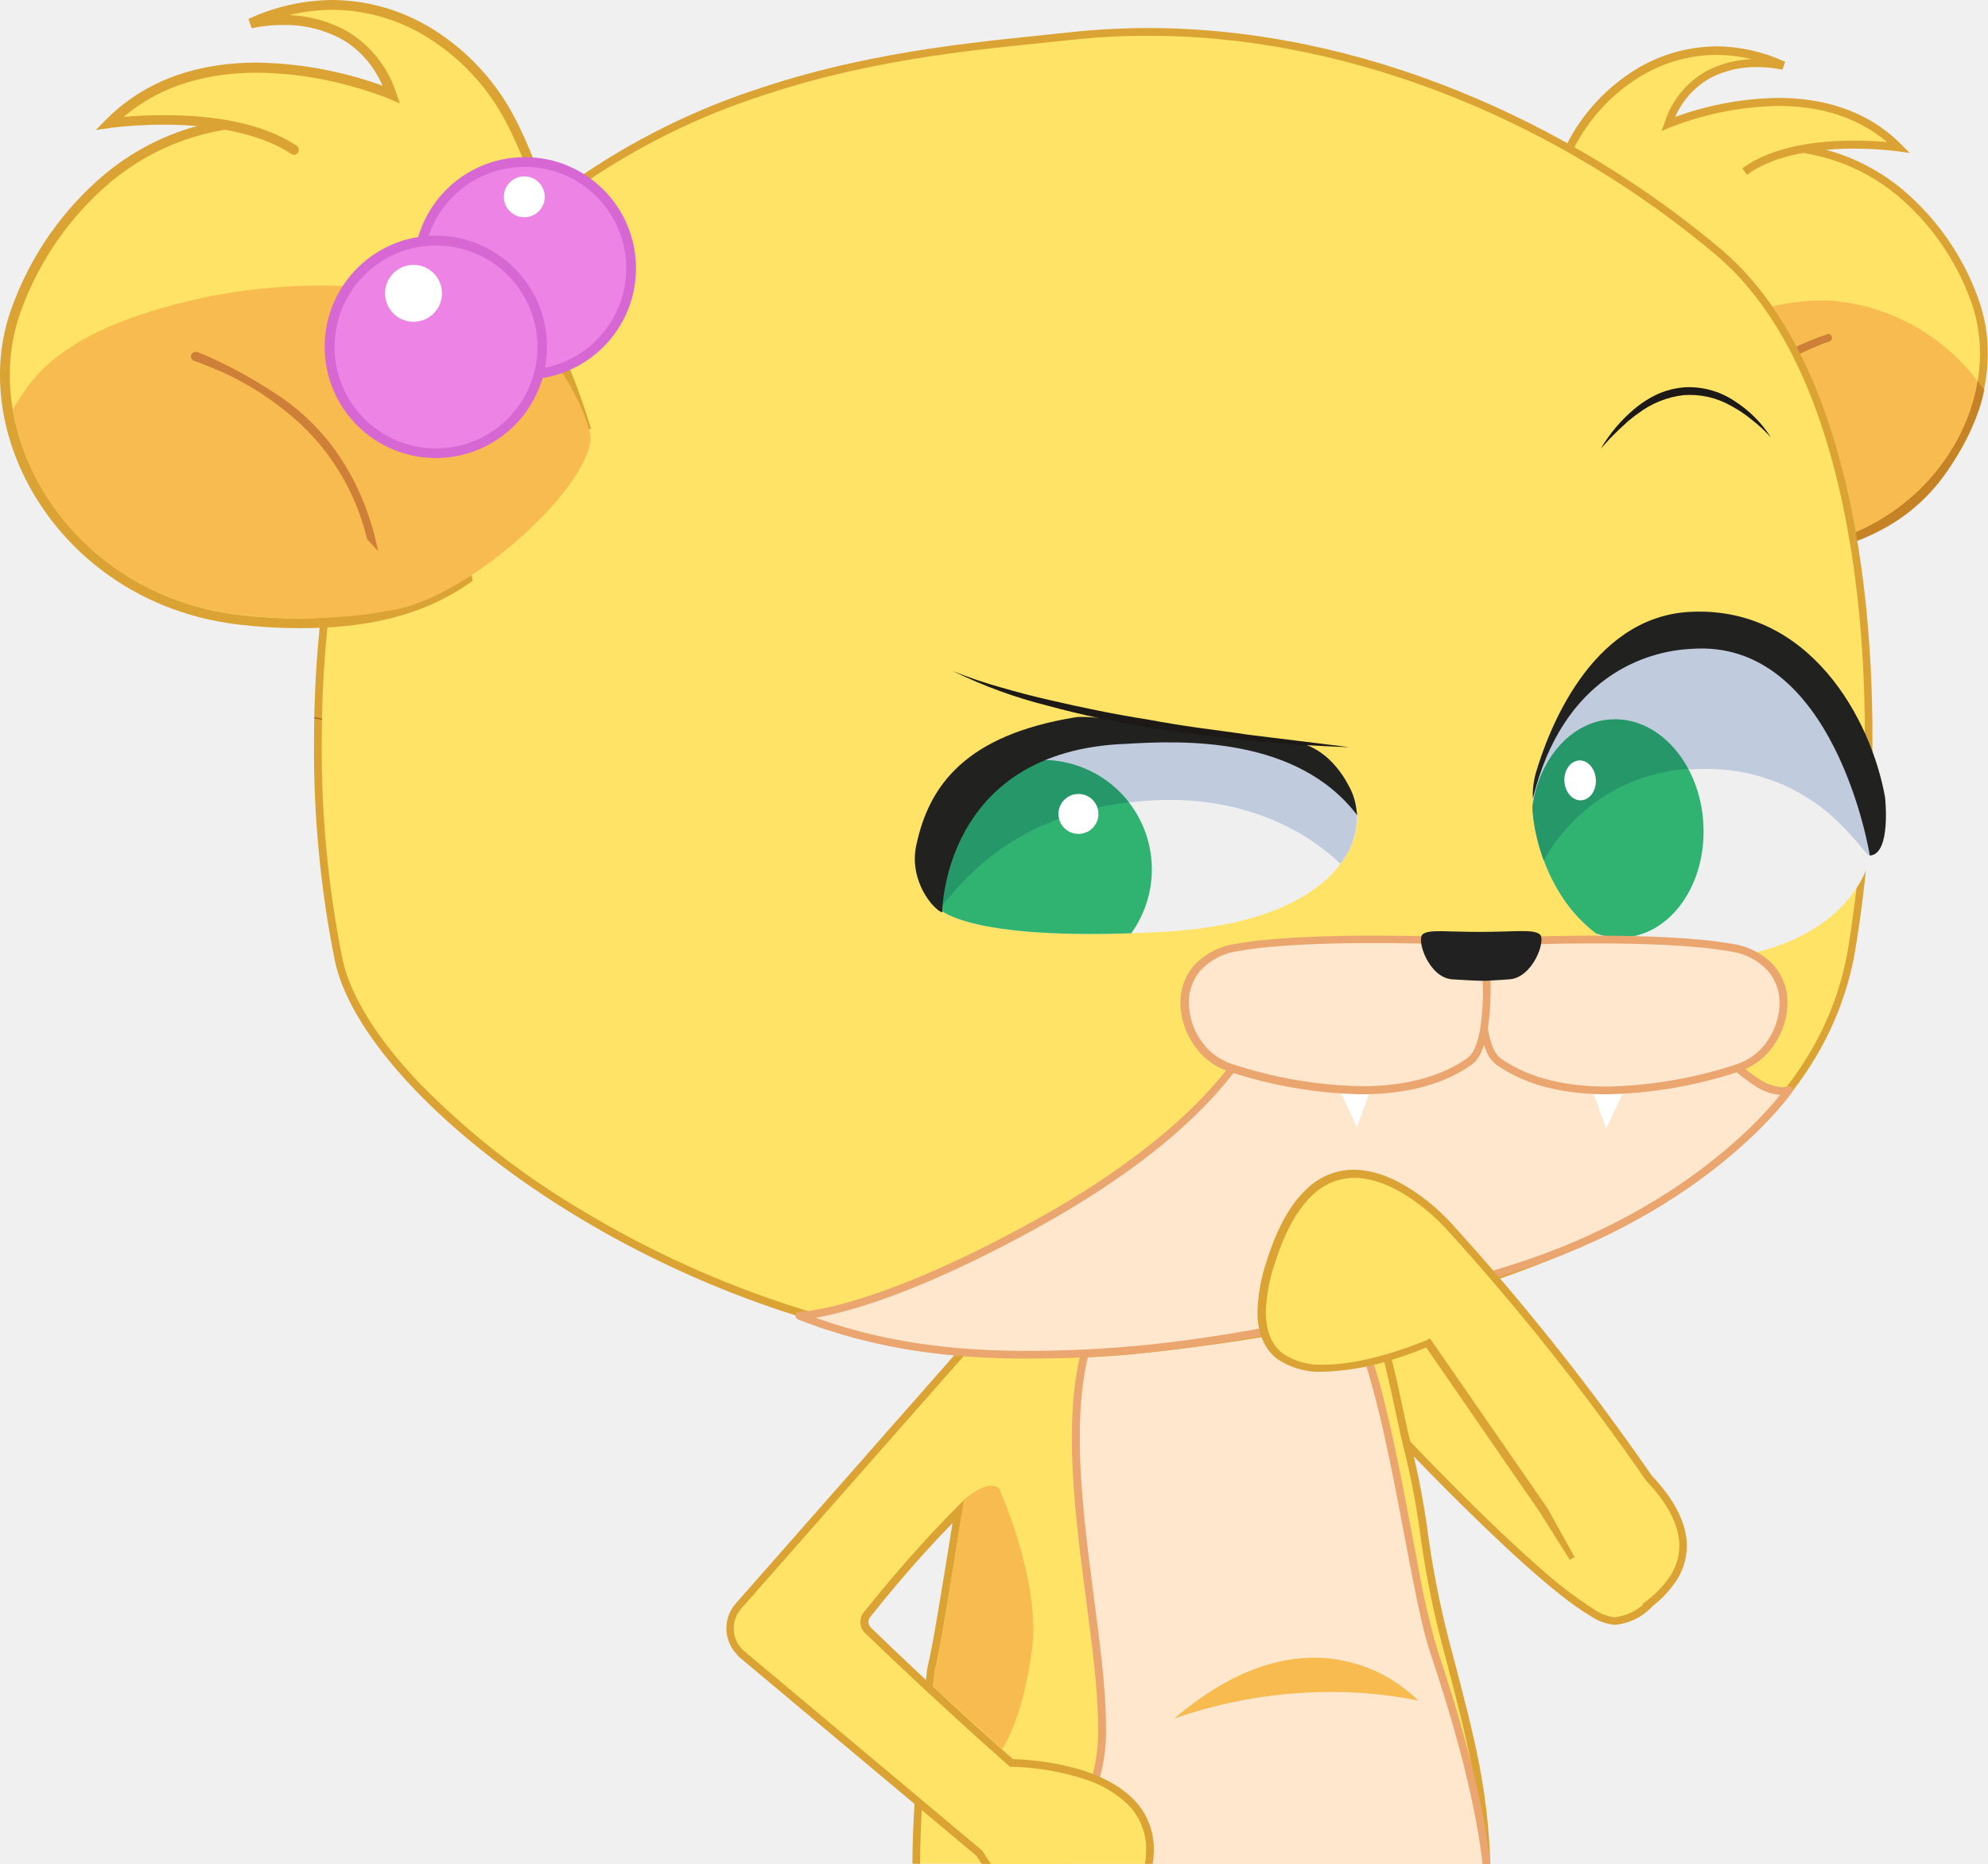
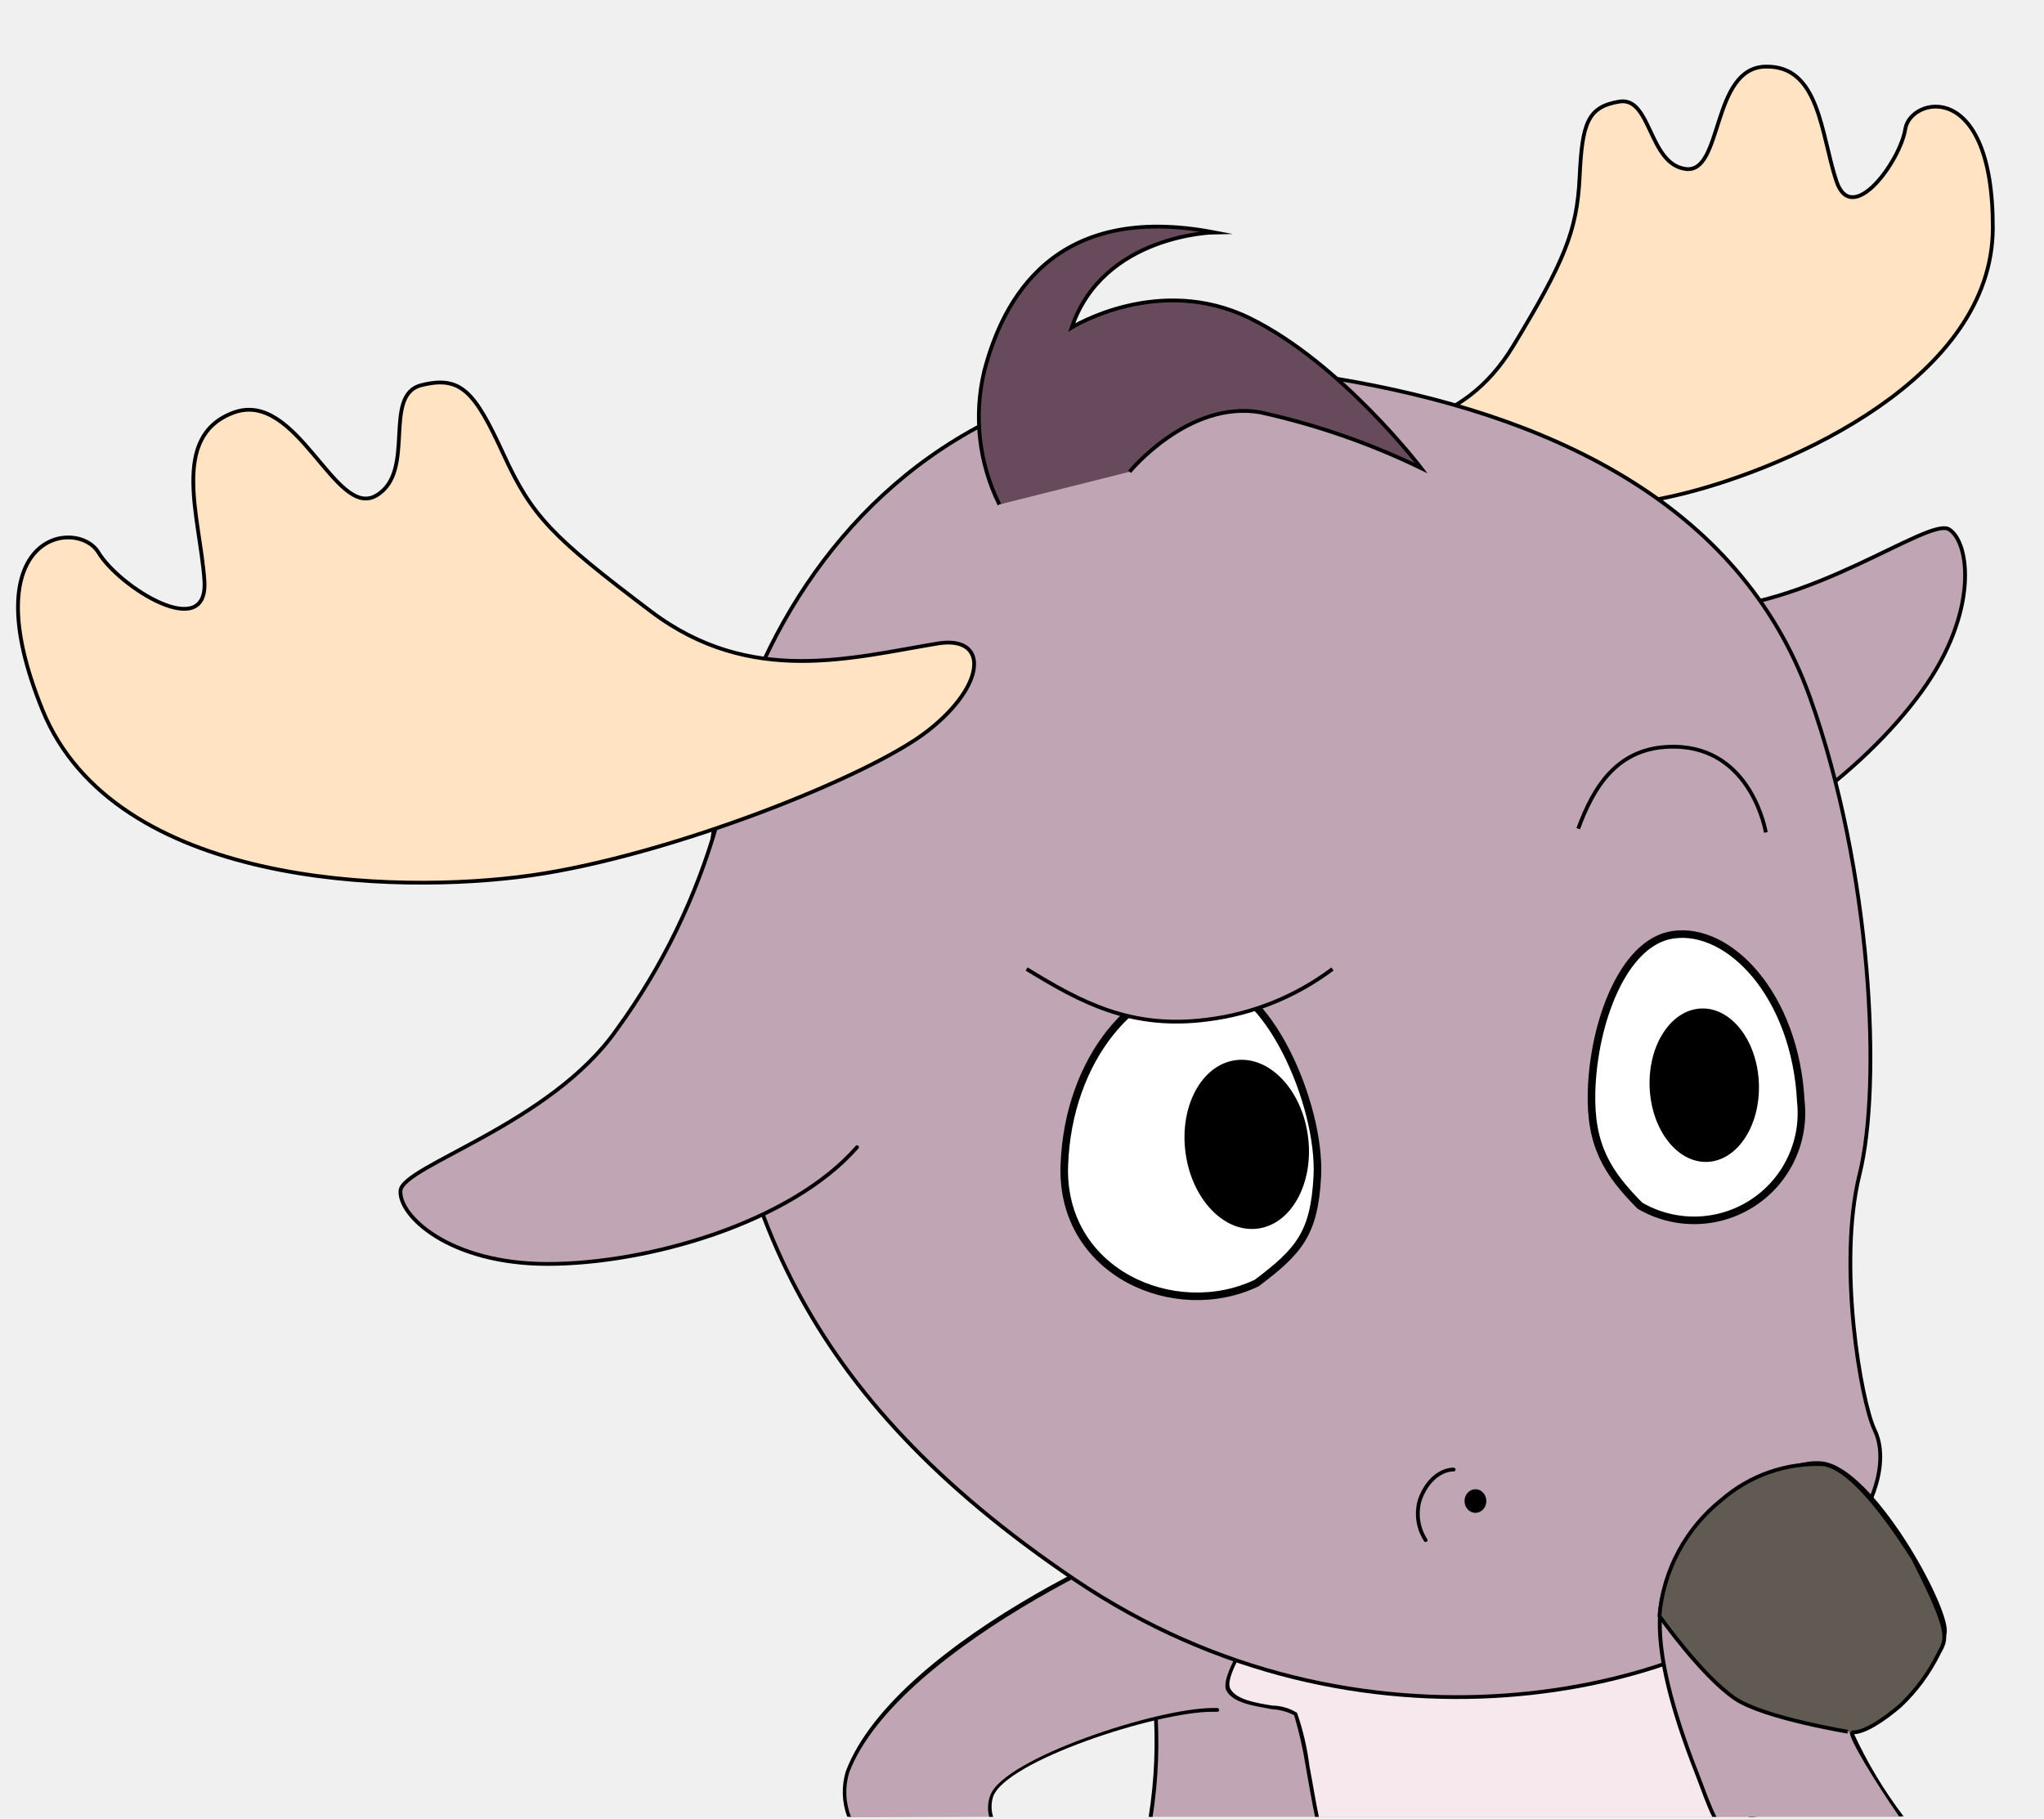
- <svg xmlns="http://www.w3.org/2000/svg" viewBox="0 0 345.24 323.68">
+ <svg xmlns="http://www.w3.org/2000/svg" viewBox="0 0 134.99 120.13">
  <defs>
-     <style>.cls-1{fill:none;}.cls-2{fill:#fee367;}.cls-3{fill:#dba333;}.cls-4{fill:#f7bb4f;}.cls-5{fill:#c68325;}.cls-6{fill:#ce7f38;}.cls-7{fill:#e7cdba;}.cls-8{fill:#ed84e5;}.cls-9{fill:#d667d3;}.cls-10{fill:#fff;}.cls-11{fill:#e89f51;}.cls-12{fill:#ffe7ce;}.cls-13{fill:#eaa66e;}.cls-14{clip-path:url(#clip-path);}.cls-15{fill:#f0efef;}.cls-16{fill:#30b271;}.cls-17{fill:#c0cbdd;}.cls-18{fill:#269769;}.cls-19{fill:#212120;}.cls-20{clip-path:url(#clip-path-2);}.cls-21{fill:#1c1916;}.cls-22{fill:#b55f24;}.cls-23{fill:#212121;}</style>
-     <clipPath id="clip-path">
-       <path class="cls-1" d="M162.45,157.25s3.66,6.56,39.54,4.57c32.25-1.78,35.41-18.1,33.16-22.45C228.48,126.44,216.39,127,197.69,128s-23.83.95-28.82,6.89c-5.87,7-6.42,22.33-6.42,22.33" />
-     </clipPath>
-     <clipPath id="clip-path-2">
-       <path class="cls-1" d="M325,148s-2.15,17.3-30.43,18.86c-25.42,1.41-29.57-24.91-28.24-29.46,3.95-13.52,12-26.29,26.78-27.11s20.18,10.73,24.67,16.15C323,132.78,325,148,325,148" />
-     </clipPath>
+     <style>.cls-1,.cls-9{fill:none;}.cls-2,.cls-5,.cls-6{fill:#c0a5b4;}.cls-3{fill:#f7e8ed;}.cls-4{fill:#ffe3c3;}.cls-10,.cls-4,.cls-5,.cls-6,.cls-7,.cls-8,.cls-9{stroke:#000;stroke-miterlimit:10;}.cls-10,.cls-4,.cls-5,.cls-6,.cls-7,.cls-9{stroke-width:0.25px;}.cls-5,.cls-9{stroke-linecap:round;}.cls-7{fill:#674a5c;}.cls-8{fill:#fff;stroke-width:0.5px;}.cls-10{fill:#615a52;}</style>
  </defs>
  <g id="Layer_2" data-name="Layer 2">
-     <g id="Layer_4" data-name="Layer 4">
-       <path class="cls-2" d="M261.6,70.86s8.84-35.55,33.13-43.28,41.51,6.62,48.14,24.29S336,93.16,311.29,96s-46.37-6.62-49.69-25.17" />
-       <path class="cls-3" d="M261.6,70.86l.68.17s0-.13.1-.39a92.41,92.41,0,0,1,8.3-20c5.23-9.25,13.13-18.83,24.26-22.36a42.42,42.42,0,0,1,12.87-2.11,33.64,33.64,0,0,1,21.6,7.7,43.11,43.11,0,0,1,12.81,18.28,26.32,26.32,0,0,1,1.63,9.23c0,15.31-12.49,31.67-32.64,34a73,73,0,0,1-8.52.51c-10.39,0-19.81-2.32-27-6.61s-12-10.54-13.44-18.5l-.69.12.68.17-.68-.17-.68.12c1.49,8.4,6.68,15,14.1,19.45s17.08,6.8,27.67,6.8a75.57,75.57,0,0,0,8.68-.5c20.85-2.43,33.87-19.34,33.87-35.39a27.77,27.77,0,0,0-1.72-9.72,44.43,44.43,0,0,0-13.23-18.87,35.06,35.06,0,0,0-22.48-8,43.49,43.49,0,0,0-13.29,2.18c-12.43,4-20.79,14.94-26.08,24.87a92.84,92.84,0,0,0-7.51,18.9l0,.15,0,.14.68-.12" />
-       <path class="cls-4" d="M316.24,52.18c-9.95,0-20.63,4.92-27,8.41A102.92,102.92,0,0,1,296.09,74a37,37,0,0,1,9.74-10.16,41,41,0,0,1,11.45-5.83l.19,0a.69.69,0,0,1,.19,1.36l-.22.07-.67.22a36.54,36.54,0,0,0-4.24,1.8L298.24,79.58a123.33,123.33,0,0,1,4.58,16.26,70.8,70.8,0,0,0,8.39-.5c18-2.08,29.93-15.39,32.23-29.14A35.4,35.4,0,0,0,321,52.59a26.27,26.27,0,0,0-4.71-.41" />
-       <path class="cls-5" d="M343.44,66.2c-2.3,13.75-14.21,27.06-32.23,29.14a70.8,70.8,0,0,1-8.39.5l.27,1.35h2.33q2.94-.11,5.95-.45a44.64,44.64,0,0,0,6.51-1.29c10.66-2.91,17-8.18,21.39-15.32,4.8-7.79,5.31-12.49,5.31-12.49s-.67-.78-1.14-1.43" />
-       <path class="cls-6" d="M317.28,58.05a41,41,0,0,0-11.45,5.83,34.44,34.44,0,0,0-14.38,22.21.68.68,0,0,0,.56.8.69.69,0,0,0,.81-.56A33,33,0,0,1,306.64,65a42.89,42.89,0,0,1,7.69-4.37c1-.44,1.86-.76,2.44-1l.67-.22.22-.07a.69.69,0,1,0-.38-1.33" />
-       <path class="cls-7" d="M317.88,95.44a41.91,41.91,0,0,1-6.51,1.29q-3,.34-5.95.45c1.78,0,3.67-.08,5.59-.21a25.62,25.62,0,0,0,6.87-1.53" />
-       <path class="cls-2" d="M262.79,55.84s4.64-21.09,10.6-31.69,20-20.09,36.33-12.69c0,0-15-3.87-20,10,0,0,25.18-10.82,40,4.09,0,0-17.56-2.54-26.72,4.2" />
-       <path class="cls-3" d="M263.47,56s.07-.32.21-.92c.48-2.08,1.77-7.44,3.59-13.42S271.43,29,274,24.49a31,31,0,0,1,9.62-10.41,25.83,25.83,0,0,1,14.47-4.56,27.4,27.4,0,0,1,11.34,2.57l.29-.63.17-.68a21.08,21.08,0,0,0-4.78-.51,18.37,18.37,0,0,0-8.63,2,15.65,15.65,0,0,0-7.4,9l-.54,1.5,1.46-.63.39-.15a53.71,53.71,0,0,1,18.44-3.59c7,0,14.51,1.77,20.38,7.68l.49-.49.1-.69a60,60,0,0,0-7.77-.48c-5.94,0-14,.81-19.46,4.81l.82,1.12c5-3.69,12.83-4.55,18.64-4.54,2.19,0,4.09.12,5.44.24.67.05,1.21.11,1.57.16l.56.07,2.06.29-1.47-1.47C324,18.85,316,17,308.83,17a54.64,54.64,0,0,0-19.37,3.86l.27.63.65.24a14.32,14.32,0,0,1,6.75-8.25,17.07,17.07,0,0,1,8-1.83,21.64,21.64,0,0,1,3.21.24l.91.16.24,0,.07,0,.46-1.31a28.71,28.71,0,0,0-11.91-2.69,27.21,27.21,0,0,0-15.24,4.79,32.61,32.61,0,0,0-10.07,10.89c-3,5.4-5.68,13.35-7.59,20s-3.08,11.9-3.08,11.91l1.36.3Z" />
-       <path class="cls-8" d="M255.72,46.18A15.08,15.08,0,1,0,270.8,31.11,15.07,15.07,0,0,0,255.72,46.18Z" />
-       <path class="cls-9" d="M255.72,46.18H255A15.77,15.77,0,1,0,270.8,30.42,15.77,15.77,0,0,0,255,46.18h1.39a14.37,14.37,0,1,1,4.21,10.17,14.32,14.32,0,0,1-4.21-10.17Z" />
-       <path class="cls-8" d="M268.31,57.33a15.07,15.07,0,1,0,15.07-15.07A15.08,15.08,0,0,0,268.31,57.33Z" />
-       <path class="cls-9" d="M268.31,57.33h-.7a15.77,15.77,0,1,0,15.77-15.76,15.78,15.78,0,0,0-15.77,15.76H269a14.39,14.39,0,1,1,4.22,10.17A14.33,14.33,0,0,1,269,57.33Z" />
-       <path class="cls-10" d="M282.55,49.71a4,4,0,1,0,4-4A4,4,0,0,0,282.55,49.71Z" />
-       <path class="cls-10" d="M268,36.05a2.9,2.9,0,1,0,2.9-2.9A2.9,2.9,0,0,0,268,36.05Z" />
-       <path class="cls-11" d="M306.73,61s-24.26,6.9-28.56,31l28.56-31" />
-       <path class="cls-6" d="M306.55,60.37a46.42,46.42,0,0,0-12.88,6.57,38.73,38.73,0,0,0-16.16,25,.67.67,0,0,0,.54.77.66.66,0,0,0,.78-.54c2.11-11.82,9.11-19.42,15.62-24.1a47.89,47.89,0,0,1,8.69-4.93c1.16-.51,2.11-.87,2.76-1.1l.76-.25.26-.08a.67.67,0,1,0-.37-1.29" />
-       <path class="cls-2" d="M233.06,228c3.13-5.93,12.12-7.73,23,2.28s34.76,31.25,34.24,37.57-3.16,13-9.84,13.7S243.42,250,238,244,229.73,234.33,233.06,228Z" />
-       <path class="cls-3" d="M233.06,228l.59.31a8.47,8.47,0,0,1,7.82-4.48c3.8,0,8.69,1.94,14.14,6.94s13.94,12.65,21.13,19.91a122,122,0,0,1,9.2,10.15,31.34,31.34,0,0,1,2.75,4,6.5,6.5,0,0,1,.94,2.77v.16a20.24,20.24,0,0,1-2.52,8.66,8.7,8.7,0,0,1-6.72,4.42h-.15a7.81,7.81,0,0,1-3.3-1.29,71,71,0,0,1-9.71-7.44c-11.2-9.8-25.24-24.78-28.76-28.64a43.63,43.63,0,0,1-4.54-5.57,9.07,9.07,0,0,1-1.64-4.9,10.18,10.18,0,0,1,1.36-4.74l-.59-.31-.59-.32a11.46,11.46,0,0,0-1.52,5.37,10.37,10.37,0,0,0,1.85,5.62,44.79,44.79,0,0,0,4.68,5.76c2.7,3,11.5,12.36,20.52,21,4.51,4.34,9.08,8.49,13,11.58a48.19,48.19,0,0,0,5.29,3.72,8.79,8.79,0,0,0,4,1.47l.29,0a10.06,10.06,0,0,0,7.73-5.05,21.48,21.48,0,0,0,2.7-9.25v-.27a7.49,7.49,0,0,0-1.11-3.41c-2.41-4.41-8.37-10.8-14.93-17.24s-13.71-12.88-18.42-17.2c-5.6-5.16-10.78-7.29-15-7.3a9.81,9.81,0,0,0-9,5.19Z" />
-       <path class="cls-2" d="M258.14,323.68c-.49-13-2.46-20.75-6.53-36.29-5.18-19.74-3.52-21.45-7.15-36-3.52-14-5.15-35-23.47-45.59s-31.21-1-39.45,7.75c-4.29,4.56-9.31,17-13.59,39.81-1.9,10.14-4.41,28.92-6.28,36.63-1.32,11.63-2.51,23.09-2.56,33.66Z" />
-       <path class="cls-3" d="M159.78,323.68c.05-10.51,1.23-21.93,2.55-33.55.94-3.9,2-10.5,3.13-17.41s2.2-14.15,3.15-19.2a179.62,179.62,0,0,1,6.76-26.65c2.31-6.49,4.63-10.68,6.66-12.83a46.86,46.86,0,0,1,10-8.35,25.62,25.62,0,0,1,13.28-3.86c4.58,0,9.67,1.3,15.34,4.58,9,5.22,13.88,12.94,17,21.17s4.39,16.93,6.15,24a135.64,135.64,0,0,1,3,16,161.92,161.92,0,0,0,4.17,20h0c4.07,15.54,6,23.22,6.51,36.12h1.34c-.49-13.05-2.48-20.92-6.56-36.46a165,165,0,0,1-4.14-19.87,136.26,136.26,0,0,0-3-16.1c-1.75-7-3-15.75-6.21-24.15s-8.25-16.44-17.57-21.85c-5.83-3.38-11.17-4.76-16-4.76a27.06,27.06,0,0,0-14,4,48.53,48.53,0,0,0-10.3,8.58c-2.25,2.41-4.59,6.72-6.94,13.3a182.6,182.6,0,0,0-6.82,26.85c-.95,5.09-2,12.32-3.15,19.24s-2.2,13.54-3.12,17.35v.08c-1.32,11.64-2.51,23.12-2.56,33.74Z" />
-       <path class="cls-12" d="M190.3,308.69c-1.22,3.73-3.44,9.1-5.11,15h73c-1.41-12.63-5.88-27.21-9.19-37.15-4.36-13.06-8.55-56.08-18.16-63.14-10.31-7.59-33.16-3.59-35.87-.87C176.58,241,196,291.19,190.3,308.69Z" />
-       <path class="cls-13" d="M189.67,308.48c-1.22,3.74-3.48,9.19-5.18,15.2h1.39c1.66-5.77,3.83-11.06,5.06-14.78a30,30,0,0,0,1.13-9.11c0-13.38-4.55-33.17-4.55-50.15,0-10.94,1.9-20.63,7.92-26.65a6.09,6.09,0,0,1,2-1,51,51,0,0,1,15.68-2.27c6.4,0,13.05,1.13,17.28,4.25a12.44,12.44,0,0,1,3.17,4c3.56,6.41,6.33,18.27,8.63,29.91s4.18,23.09,6.11,28.91c3.31,9.9,7.75,24.42,9.16,36.94h1.35c-1.41-12.75-5.91-27.38-9.24-37.36a134.1,134.1,0,0,1-3.3-14.3c-1.73-9-3.64-19.84-6-29.16a87.74,87.74,0,0,0-4-12.4c-1.49-3.47-3.11-6.15-5.09-7.61-4.65-3.4-11.52-4.51-18.07-4.51a59.45,59.45,0,0,0-11.87,1.19,32,32,0,0,0-4.27,1.15,7.42,7.42,0,0,0-2.53,1.36c-6.43,6.47-8.3,16.53-8.31,27.6,0,17.19,4.56,37,4.55,50.15A28.93,28.93,0,0,1,189.67,308.48Z" />
-       <path class="cls-2" d="M170.05,321.8s.44.73,1.24,1.88h28.18c2.72-17.52-23.84-17.52-23.84-17.52s-10.58-9.24-24.93-23a2,2,0,0,1-.17-2.71C166.37,260.55,178,251.89,178,251.89L172.13,229l-43.92,49.88a5.88,5.88,0,0,0,.32,8.11Z" />
-       <path class="cls-3" d="M128.09,287.52l41.45,34.73c.12.19.44.7.93,1.43h1.63l-.55-.79c-.3-.45-.53-.81-.69-1.06l-.24-.38-.06-.09L129,286.53a5.21,5.21,0,0,1-.28-7.18l43.09-48.92,5.45,21.2C175.18,253.24,164.3,262.07,150,280a2.71,2.71,0,0,0-.59,1.68,2.67,2.67,0,0,0,.82,1.92c14.37,13.81,25,23.05,25,23.06l.19.16h.51a44.33,44.33,0,0,1,12.66,2.22,19.11,19.11,0,0,1,7.3,4.35,10.83,10.83,0,0,1,3.15,7.84,15.18,15.18,0,0,1-.21,2.44h1.35a16.15,16.15,0,0,0,.2-2.44,12.23,12.23,0,0,0-4-9.21c-3.55-3.32-8.72-4.92-13-5.73a48.41,48.41,0,0,0-7.47-.81c-.27-.23-.84-.73-1.69-1.49-3.64-3.24-12.28-11-23-21.36a1.29,1.29,0,0,1-.4-.95,1.35,1.35,0,0,1,.29-.85,214,214,0,0,1,19.62-21.65c2.44-2.31,4.37-4,5.7-5.12.67-.56,1.18-1,1.52-1.24l.39-.3.13-.1.36-.27-6.31-24.52-44.75,50.83a6.53,6.53,0,0,0,.36,9Z" />
-       <path class="cls-4" d="M228.18,287.87c-6.64,0-14.86,2.53-24.27,10.57a82.13,82.13,0,0,1,27.39-4.61,74.07,74.07,0,0,1,15,1.49,25.85,25.85,0,0,0-18.12-7.45" />
-       <path class="cls-2" d="M174.66,223.32c-4.4.1-5.86,10.43-5.86,10.43s-1.12,26.13-1.43,34.05c-.14,3.54,6.08-12.17,11.72-15.63,4.52-2.77-.61-28.94-4.43-28.85" />
-       <path class="cls-2" d="M197.46,234.42c71.59-7.47,117.31-31.58,124-69.08,5.7-32.1,6.1-97-23.12-121.64s-70.69-42-112.39-37.43c-27.64,3-76.7,5.3-112.4,51C52,84.82,53,139.78,58.82,166.76c5.94,27.32,71.85,74.64,138.64,67.66" />
-       <path class="cls-3" d="M197.46,234.42l.07.67c35.85-3.75,65.26-11.65,86.58-23.36s34.61-27.27,38-46.28a223.07,223.07,0,0,0,3.06-37.66c0-15.67-1.53-32.52-5.58-47.6s-10.63-28.42-20.82-37c-26.18-22-62.14-38.32-99.38-38.32a125.4,125.4,0,0,0-13.52.73c-13.8,1.51-33,2.84-53.32,9.53A122.19,122.19,0,0,0,73,56.83C59.1,74.63,54.54,103.41,54.53,129a186.11,186.11,0,0,0,3.64,37.95c1.43,6.56,6.14,14.08,13.35,21.74C93.14,211.6,137.31,235.77,184,235.78a130.85,130.85,0,0,0,13.53-.69l-.07-.67-.07-.66a130.8,130.8,0,0,1-13.39.68c-30.81,0-60.62-10.67-83.39-24.52a136,136,0,0,1-28.12-22.19c-7.11-7.54-11.68-14.93-13-21.11A185.1,185.1,0,0,1,55.87,129c0-25.4,4.6-54,18.18-71.31A120.86,120.86,0,0,1,133,16.4c20.09-6.63,39.2-8,53.05-9.47a122.49,122.49,0,0,1,13.37-.72c36.84,0,72.55,16.14,98.51,38,9.88,8.32,16.39,21.4,20.39,36.33s5.54,31.67,5.54,47.25a221.3,221.3,0,0,1-3,37.43c-3.29,18.5-16.2,33.74-37.3,45.33S233.12,230,197.39,233.76l.07.66" />
-       <g class="cls-14">
-         <path class="cls-15" d="M162.45,157.25s4.88,16.9,40.76,14.92c32.25-1.79,34.19-28.45,31.94-32.8-6.67-12.93-18.47-24.6-37.18-23.57s-24.11,13.18-29.1,19.12c-5.87,7-6.42,22.33-6.42,22.33" />
-         <path class="cls-16" d="M200,149.88A19,19,0,1,1,180,132a19,19,0,0,1,20,17.89" />
-         <path class="cls-17" d="M162.59,155.21c-.07.77-.1,1.35-.12,1.69a1.94,1.94,0,0,0,.07.46,3,3,0,0,0,.41.42.92.92,0,0,0,.34-.22,18.22,18.22,0,0,1-.7-2.35m47.78-27.67c-3.84,0-8.06.23-12.68.49-18.71,1-23.83.95-28.82,6.89a18.48,18.48,0,0,0-2.46,4A18.92,18.92,0,0,1,180,132c.35,0,.71,0,1.06,0a19,19,0,0,1,15,7.35c1.3-.16,2.64-.28,4-.35,1-.06,2-.09,3-.09,16.33,0,26,7.49,29.72,11.1a13,13,0,0,0,2.86-8.36,5.29,5.29,0,0,0-.27-.94s-.62-1.6-1.81-3.91c-5.08-7.5-12.71-9.22-23.25-9.22" />
-         <path class="cls-18" d="M181.08,132c-.35,0-.71,0-1.06,0a18.92,18.92,0,0,0-13.61,6.9,39,39,0,0,0-2.68,8.45c-.17,2.16-.77,5-1.08,7.18,0,.24,0,.48-.06.69a18.22,18.22,0,0,0,.7,2.35c2.19-1.95,10.33-15.58,32.76-18.25a19,19,0,0,0-15-7.35" />
-         <path class="cls-10" d="M190.75,141.15a3.47,3.47,0,1,1-3.66-3.27A3.47,3.47,0,0,1,190.75,141.15Z" />
-       </g>
-       <path class="cls-19" d="M235.7,141.58c-10.43-13.73-30.34-13-40.08-12.41-31.93,1.14-32,29.28-32,29.28-1.54-.49-5.78-5.47-4.52-11.55,2.21-10.66,8.76-19.28,27.74-22.35,2.92-.47,20,2.1,23.44,2.68,13.51,2.29,12.56,1.41,14.66,1.68,4.7.6,7.85,4.79,9.2,7.4a10.76,10.76,0,0,1,1.39,4.08Z" />
-       <g class="cls-20">
-         <path class="cls-15" d="M325,148s-2.15,17.3-30.43,18.86c-25.42,1.41-29.57-24.91-28.24-29.46,3.95-13.52,12-26.29,26.78-27.11s20.18,10.73,24.67,16.15C323,132.78,325,148,325,148" />
-         <path class="cls-16" d="M265.94,144.7c.58,10.46,7.73,18.57,16,18.11s14.45-9.3,13.87-19.76-7.73-18.57-16-18.11-14.46,9.3-13.88,19.76" />
-         <path class="cls-17" d="M297.25,112c-7.61.42-15.75,2.63-19.57,4.94-4.42,4.15-7.64,9.84-9.91,16a59.93,59.93,0,0,0-1.57,5.8,8.52,8.52,0,0,0-.13,1.08c0,.2,0,.4,0,.6,1.08-8.46,6.66-15,13.73-15.43l.66,0c5.21,0,9.92,3.41,12.71,8.61l.51,0q1.14-.06,2.22-.06A32.54,32.54,0,0,1,317.29,141c4.55,3.78,6.78,7.56,7.37,7.56l.06,0c.17-.1.22-.42.2-.9s-.19-1.27-.38-2.37c-.46-2.13-1.21-4.89-1.55-7-1.16-4.27-2.86-9-5.25-11.83-2.2-2.65-4.62-6.77-8.25-10.19A22,22,0,0,0,297.25,112" />
-         <path class="cls-18" d="M280.48,124.92l-.66,0c-7.07.39-12.65,7-13.73,15.43h0a31.58,31.58,0,0,0,2,9.11,30.94,30.94,0,0,1,25.1-15.95c-2.79-5.2-7.5-8.61-12.71-8.61" />
-         <path class="cls-10" d="M271.68,135.67c.11,1.91,1.42,3.4,2.92,3.31s2.65-1.7,2.54-3.61-1.41-3.4-2.92-3.31S271.58,133.76,271.68,135.67Z" />
-       </g>
-       <path class="cls-19" d="M266.2,138.69c5.21-21.27,19.71-25.61,27.38-26,25.11-2,31.14,35.88,31.14,35.88,3.76-.21,2.64-10.12,2.64-10.12-2.39-13.48-13.07-33.35-34-32.19-17.29,1-24.63,21.08-26.65,28A14.34,14.34,0,0,0,266.2,138.69Z" />
-       <path class="cls-21" d="M307.53,75.94a26.69,26.69,0,0,0-3.25-3,22,22,0,0,0-3.65-2.46,14.47,14.47,0,0,0-8.26-1.86,16,16,0,0,0-7.9,3.19c-.62.4-1.16.9-1.75,1.35l-1.63,1.5-1.58,1.58c-.49.56-1,1.11-1.51,1.66a26.93,26.93,0,0,1,5.84-6.9,17.94,17.94,0,0,1,3.89-2.5,14.63,14.63,0,0,1,4.52-1.22,14.15,14.15,0,0,1,8.89,2.31A20.54,20.54,0,0,1,307.53,75.94Z" />
-       <path class="cls-21" d="M165.47,116.53a73.92,73.92,0,0,0,8.31,2.83c2.81.81,5.64,1.57,8.49,2.21,5.7,1.32,11.43,2.51,17.21,3.41,2.88.54,5.78,1,8.67,1.41s5.8.76,8.7,1.21l17.46,2.15c-2.93-.09-5.86-.27-8.8-.41l-8.78-.72c-5.84-.6-11.67-1.36-17.47-2.32s-11.56-2.19-17.24-3.73A83.63,83.63,0,0,1,165.47,116.53Z" />
-       <path class="cls-4" d="M173.52,258.54c-1.87-1.87-5.94,1.74-6.13,1.93-.51,3.21-1.4,8.91-1.93,12.25-1.1,6.91-2.19,13.51-3.13,17.42-.1.9-.21,1.81-.31,2.71l12,10.87s3.42-4.43,5.17-17.07c1.42-10.19-3.63-23.38-5.64-28.11" />
-       <path class="cls-22" d="M54.58,124.52v.22c.44.1.89.18,1.33.26v-.19l-1.33-.29" />
-       <path class="cls-12" d="M138.76,228.51s12.22-.14,40-15.3c28.16-15.36,36.26-28.33,40.72-35.81,10.9-18.27,68.88-10.56,72.57-3.85s13.57,17.59,18.6,15.75c0,0-14.08,20.44-48.43,31.17s-58.66,13.91-74.07,14.58S156.08,235.33,138.76,228.51Z" />
-       <path class="cls-13" d="M138.76,228.51v.67c.14,0,12.46-.19,40.31-15.38,14.13-7.71,23.25-14.83,29.4-21a71.13,71.13,0,0,0,11.58-15.08c2.37-4,7.25-6.79,13.48-8.54a81.22,81.22,0,0,1,21.29-2.48,124.22,124.22,0,0,1,24.33,2.39,53.45,53.45,0,0,1,8.47,2.37,16,16,0,0,1,2.61,1.27,3.56,3.56,0,0,1,1.22,1.12,49.6,49.6,0,0,0,8.11,10.45,30.21,30.21,0,0,0,5,4.13,9.48,9.48,0,0,0,4.81,1.73,4.23,4.23,0,0,0,1.46-.25l-.23-.63-.55-.38,0,.05c-.8,1.13-14.94,20.53-48,30.86-34.31,10.71-58.55,13.88-73.9,14.55-3.19.14-6.43.23-9.71.23-12.56,0-25.77-1.36-39.4-6.72l-.25.62v0l-.24.63c13.83,5.44,27.23,6.81,39.89,6.81,3.31,0,6.56-.09,9.77-.23,15.48-.67,39.83-3.87,74.24-14.61s48.73-31.35,48.78-31.43a.66.66,0,0,0,0-.79.67.67,0,0,0-.76-.22,3.13,3.13,0,0,1-1,.17,8.43,8.43,0,0,1-4.1-1.52c-4.67-2.93-10.2-9.56-12.68-14.1a4.81,4.81,0,0,0-1.68-1.6,23.93,23.93,0,0,0-5.67-2.36c-7.25-2.2-18.85-3.87-30.46-3.88a82.72,82.72,0,0,0-21.65,2.53c-6.39,1.81-11.6,4.69-14.27,9.15a69.69,69.69,0,0,1-11.38,14.81c-6.05,6-15.06,13.09-29.09,20.75-13.85,7.56-23.81,11.37-30.28,13.28a55.82,55.82,0,0,1-7.16,1.69c-.77.12-1.34.19-1.71.22l-.41,0h-.12a.67.67,0,0,0-.24,1.3Z" />
-       <polygon class="cls-10" points="231.02 185.78 235.63 195.75 238.81 187.12 231.02 185.78" />
-       <polygon class="cls-10" points="283.56 186.03 278.95 196 275.76 187.37 283.56 186.03" />
-       <path class="cls-12" d="M257.58,163.62s29.38-1.52,43,.94,10.17,17.91,1.34,20.83-29.21,7.71-41.67-1C255.72,181.21,257.58,163.62,257.58,163.62Z" />
-       <path class="cls-13" d="M257.58,163.62l0,.67,1.57-.07c3-.13,10-.39,17.74-.39,8.33,0,17.55.3,23.55,1.39a10.87,10.87,0,0,1,6.6,3.4,8.38,8.38,0,0,1,2,5.54,11.66,11.66,0,0,1-2,6.44,10.41,10.41,0,0,1-5.27,4.16A76.57,76.57,0,0,1,279,188.69c-6.6,0-13.21-1.26-18.35-4.86a4.21,4.21,0,0,1-1.31-1.77c-1.13-2.49-1.47-6.86-1.47-10.68,0-2.08.1-4,.19-5.41.05-.7.09-1.27.13-1.67s.06-.61.06-.61l-.67-.07,0,.67,0-.67-.67-.07s-.38,3.59-.38,7.83a43.74,43.74,0,0,0,.61,7.9,15.16,15.16,0,0,0,1,3.33,5.5,5.5,0,0,0,1.76,2.32c5.48,3.83,12.36,5.1,19.12,5.1a77.72,77.72,0,0,0,23.14-4,11.78,11.78,0,0,0,6-4.68,13.06,13.06,0,0,0,2.26-7.19,9.74,9.74,0,0,0-2.28-6.41,12.2,12.2,0,0,0-7.38-3.85c-6.18-1.11-15.42-1.41-23.79-1.42-10.37,0-19.37.47-19.38.47l-.57,0-.06.57Z" />
-       <path class="cls-12" d="M257.82,163.62s-29.38-1.52-43,.94-10.17,17.91-1.34,20.83,29.21,7.71,41.67-1C259.68,181.21,257.82,163.62,257.82,163.62Z" />
-       <path class="cls-13" d="M257.82,163.62l0-.67s-9-.47-19.38-.47c-8.37,0-17.61.31-23.79,1.42a12.2,12.2,0,0,0-7.38,3.85,9.74,9.74,0,0,0-2.28,6.41,13,13,0,0,0,2.27,7.19,11.72,11.72,0,0,0,6,4.68,77.72,77.72,0,0,0,23.14,4c6.76,0,13.65-1.27,19.12-5.1a5.42,5.42,0,0,0,1.76-2.32c1.29-2.9,1.58-7.33,1.59-11.23,0-4.24-.38-7.81-.38-7.83l-.06-.57-.57,0,0,.67-.66.07s0,.22,0,.61c.11,1.19.32,4,.32,7.08A43.08,43.08,0,0,1,257,179a14,14,0,0,1-.89,3,4.13,4.13,0,0,1-1.31,1.77c-5.14,3.6-11.75,4.86-18.35,4.86a76.63,76.63,0,0,1-22.72-3.93,10.41,10.41,0,0,1-5.27-4.16,11.66,11.66,0,0,1-2-6.44,8.38,8.38,0,0,1,2-5.54,10.87,10.87,0,0,1,6.6-3.4c6-1.09,15.22-1.4,23.55-1.39,5.17,0,10,.11,13.53.23,1.77.06,3.21.11,4.22.16l1.56.07,0-.67-.66.07Z" />
-       <path class="cls-23" d="M267.37,162.22c-1.21-.87-4-.41-10.14-.39s-8.94-.48-10.14.39,1,7.6,5.15,7.85c3.48.21,4.34.25,4.89.25h.19c.55,0,1.29,0,4.77-.25C266.26,169.82,268.6,163.1,267.37,162.22Z" />
-       <path class="cls-2" d="M272.94,270.88l-4.77-8.6-20.05-29s-37,16.34-27.3-14.19c9.48-29.82,30.37-6.7,30.8-6.22a416.65,416.65,0,0,1,34.83,43.84c10.82,11.36,4.63,18.71-.54,22.14" />
-       <path class="cls-3" d="M273.53,270.55l-4.79-8.63-20.39-29.47-.5.22-.43.19c-2,.82-10.42,4.13-17.41,4.12a11.82,11.82,0,0,1-7.19-1.9c-1.79-1.36-2.94-3.53-3-7.15a28.86,28.86,0,0,1,1.6-8.63c1.82-5.75,4.07-9.45,6.44-11.69a10.37,10.37,0,0,1,7.35-3.06c3.88,0,7.81,2.09,10.78,4.26a36.3,36.3,0,0,1,5.09,4.51,417.26,417.26,0,0,1,34.77,43.78l0,0,0,0c4.31,4.53,5.79,8.32,5.79,11.38a9.74,9.74,0,0,1-2,5.8,18.43,18.43,0,0,1-4.39,4.23l1,.92a17.82,17.82,0,0,0,4.46-4.36,11,11,0,0,0,2.23-6.59c0-3.52-1.7-7.62-6.16-12.3l-.48.46.55-.38a416.71,416.71,0,0,0-34.89-43.91,35.41,35.41,0,0,0-5.29-4.7c-3.09-2.25-7.21-4.51-11.57-4.52a11.76,11.76,0,0,0-8.27,3.43c-2.6,2.45-4.93,6.36-6.8,12.25a30.42,30.42,0,0,0-1.66,9c0,3.9,1.33,6.6,3.49,8.22a13.23,13.23,0,0,0,8,2.18,44,44,0,0,0,12.33-2.22,61.43,61.43,0,0,0,6-2.21l-.27-.61-.55.38,20,29,5.25,8.33.68-.41Z" />
-       <path class="cls-2" d="M102.4,76.8s-10.81-43.53-40.55-53S11,31.92,2.91,53.55s8.38,50.55,38.66,54.07S98.35,99.51,102.4,76.8" />
-       <path class="cls-3" d="M94,53.45C87.55,41.3,77.32,27.85,62.1,23a53.69,53.69,0,0,0-16.27-2.66,42.89,42.89,0,0,0-27.52,9.81A54.42,54.42,0,0,0,2.11,53.25,33.68,33.68,0,0,0,0,65.14c0,19.65,16,40.35,41.47,43.32a91.86,91.86,0,0,0,10.62.63c11.2,0,21.25-1.94,30-8.22l-.17-1a66.5,66.5,0,0,1-29.85,7.55,90.65,90.65,0,0,1-10.42-.62C17,103.92,1.7,83.89,1.7,65.14a32.15,32.15,0,0,1,2-11.3A52.7,52.7,0,0,1,19.39,31.46,41.16,41.16,0,0,1,45.83,22a51.86,51.86,0,0,1,15.76,2.59c14.53,4.6,24.57,17.65,30.94,29.63a114.32,114.32,0,0,1,6.91,15.88c.62,1.77,1.09,3.26,1.44,4.4h1.77A115.85,115.85,0,0,0,94,53.45Z" />
-       <path class="cls-4" d="M34,61.93s26.36,7.5,31,33.66L34,61.93" />
-       <path class="cls-6" d="M33.77,62.74l.27.09a50.15,50.15,0,0,1,14.55,7.79,40.18,40.18,0,0,1,15.6,25.12.85.85,0,1,0,1.67-.3c-2.38-13.35-10.31-22-17.6-27.18a50.62,50.62,0,0,0-14-7.15.85.85,0,1,0-.46,1.63" />
-       <path class="cls-4" d="M2.2,71.09C5,87.92,19.6,104.22,41.67,106.77a90.65,90.65,0,0,0,10.42.62c.61,0,1.22,0,1.82,0,28-.94,16.89-7.17,12-11.45L35.19,63.22c-.52-.19-.91-.32-1.15-.39l-.27-.09a.84.84,0,0,1-.59-1.05.86.86,0,0,1,.82-.62.62.62,0,0,1,.23,0A83.82,83.82,0,0,1,47.9,68.38C68,81.43,66.65,106.14,66.65,106.14c13.13-1,34.67-20.2,35.88-29.53.38-2.9-4.87-14.42-11-18.47-13.69-9-37.74-10.43-56.31-6.42C8.21,57.54,4.78,67.51,2.2,71.09Z" />
-       <path class="cls-2" d="M101,58.41s-5.68-25.82-13-38.8S63.5-5,43.5,4.07c0,0,18.38-4.73,24.46,12.3,0,0-30.82-13.25-48.93,5,0,0,21.49-3.11,32.71,5.14" />
-       <path class="cls-3" d="M101.78,58.23S100.35,51.75,98,43.64,92.43,25.81,88.71,19.2A39.77,39.77,0,0,0,76.39,5.86,33.34,33.34,0,0,0,57.73,0,35.22,35.22,0,0,0,43.14,3.29l.57,1.6.09,0a24.58,24.58,0,0,1,5.33-.55A20.64,20.64,0,0,1,58.9,6.56c3.31,1.77,6.37,4.8,8.26,10.09l.8-.28.34-.78a67.16,67.16,0,0,0-23.72-4.72c-8.8,0-18.56,2.25-26.16,9.9l-1.79,1.81,2.52-.37.68-.08a75.7,75.7,0,0,1,8.59-.48c6.85,0,16,1,22.15,5.07a.84.84,0,0,0,1.16-.19h0a.86.86,0,0,0-.2-1.21C44.86,20.86,35.43,20,28.42,20a72.21,72.21,0,0,0-9.51.58l.12.84.6.6c7.18-7.23,16.42-9.39,25-9.4a62.94,62.94,0,0,1,16.19,2.3c2.11.57,3.83,1.14,5,1.57l1.37.52.47.19,1.79.77-.65-1.84a19.28,19.28,0,0,0-9.06-11A22.6,22.6,0,0,0,49.13,2.61a25.87,25.87,0,0,0-5.85.63l.22.83.35.77A33.52,33.52,0,0,1,57.73,1.7,31.6,31.6,0,0,1,75.44,7.28,38,38,0,0,1,87.23,20c3.59,6.37,6.83,16,9.15,24.08,1.16,4,2.1,7.65,2.74,10.27.32,1.3.57,2.36.74,3.09l.26,1.12,1.66-.36Z" />
-       <path class="cls-8" d="M109.6,46.58A18.45,18.45,0,1,1,91.15,28.13,18.45,18.45,0,0,1,109.6,46.58Z" />
-       <path class="cls-9" d="M109.6,46.58h-.85a17.62,17.62,0,1,1-5.16-12.44,17.53,17.53,0,0,1,5.16,12.44h1.7a19.3,19.3,0,1,0-19.3,19.31,19.3,19.3,0,0,0,19.3-19.31Z" />
-       <path class="cls-8" d="M94.19,60.24A18.46,18.46,0,1,1,75.74,41.78,18.45,18.45,0,0,1,94.19,60.24Z" />
-       <path class="cls-9" d="M94.19,60.24h-.85a17.62,17.62,0,1,1-5.16-12.45,17.53,17.53,0,0,1,5.16,12.45H95a19.31,19.31,0,1,0-19.3,19.3A19.31,19.31,0,0,0,95,60.24Z" />
-       <path class="cls-10" d="M76.75,50.91A4.94,4.94,0,1,1,71.82,46,4.93,4.93,0,0,1,76.75,50.91Z" />
-       <path class="cls-10" d="M94.6,34.18a3.55,3.55,0,1,1-3.55-3.55A3.55,3.55,0,0,1,94.6,34.18Z" />
+     <g id="Layer_1-2" data-name="Layer 1">
+       <rect class="cls-1" x="1.5" width="133.49" height="120" />
+       <polyline class="cls-1" points="130.01 120.13 133.63 120.13 133.63 0 0 0 0 120.13 54.42 120.13 54.42 119.78" />
+       <path class="cls-2" d="M76,120H115.9c-.55-1.59-1.12-3.35-1.75-4.78-5.36-12-13.53-20.83-21.54-20.54-12.3.45-17.21,10.19-16.33,17.91A31.77,31.77,0,0,1,76,120Z" />
+       <path d="M75.86,120h.26a31.8,31.8,0,0,0,.28-7.43,16.26,16.26,0,0,1,3.72-12.23c2.95-3.43,7.28-5.34,12.5-5.54H93c7.37,0,15.4,7.79,21,20.47.59,1.33,1.16,3.07,1.73,4.73H116c-.58-1.7-1.16-3.47-1.77-4.83C108.58,102.4,100.47,94.55,93,94.55h-.39c-5.3.2-9.68,2.14-12.67,5.63a16.43,16.43,0,0,0-3.78,12.42A31.7,31.7,0,0,1,75.86,120Z" />
+       <path class="cls-3" d="M81.13,111.61c.7,1.28,3.93,1,4.41,1.6.24.28.74,3.63,1.41,6.79h28.72c-.68-1.94-1.31-3.86-1.67-4.62-1.3-2.74-4.63-11.48-13-17.81C96.26,94,88,93.42,81.69,98.85c-.28.24,4.17.94,4.08,3S80.43,110.33,81.13,111.61Z" />
+       <path d="M81,111.67c.46.83,1.85,1,3,1.22a3.56,3.56,0,0,1,1.47.4,26.52,26.52,0,0,1,.77,3.41c.18,1,.38,2.24.61,3.3h.25c-.23-1.08-.43-2.38-.62-3.34a17.3,17.3,0,0,0-.82-3.53,3.15,3.15,0,0,0-1.62-.48c-1.06-.17-2.38-.38-2.78-1.1s1-2.85,2.24-4.82,2.37-3.86,2.41-4.87c.07-1.56-2.22-2.36-3.46-2.79a5.3,5.3,0,0,1-.56-.21c6.33-5.33,14.52-4.61,19-1.19,7.52,5.68,11,13.46,12.51,16.78.18.38.33.72.45,1,.36.75,1,2.62,1.65,4.56h.27c-.69-2-1.32-3.9-1.69-4.67-.13-.27-.28-.6-.45-1-1.5-3.34-5-11.16-12.59-16.88-4.74-3.58-12.95-4.29-19.46,1.29l-.07.07,0,.07c0,.14.18.2.79.41,1.17.41,3.35,1.16,3.29,2.54,0,.94-1.23,2.88-2.37,4.75C81.84,108.92,80.61,110.93,81,111.67Z" />
+       <path class="cls-2" d="M65.46,120a2.21,2.21,0,0,1,.06-1.38c.91-2.51,11.62-5.89,14.91-5.67l-.1-12.61c-2.48-.08-21.1,8.09-24.36,16.69a4.61,4.61,0,0,0,.1,3Z" />
+       <path d="M80.11,112.81c-3.72,0-13.83,3.34-14.71,5.77a2.34,2.34,0,0,0-.07,1.42h.26a2.18,2.18,0,0,1,0-1.34c.86-2.36,10.79-5.6,14.46-5.6h.33a.13.13,0,0,0,.14-.11.14.14,0,0,0-.12-.14Z" />
+       <path d="M56.2,120a4.48,4.48,0,0,1-.12-2.92c3.2-8.44,21.69-16.61,24.22-16.61,0,0,0,0,0,0a.13.13,0,0,0,.13-.12.12.12,0,0,0-.12-.13h0c-2.62,0-21.13,8-24.45,16.77a4.73,4.73,0,0,0,.09,3Z" />
+       <path class="cls-4" d="M86.93,29.36c4.48-1,9.61-.9,13-6.5s4.22-7.61,4.39-11.15.5-4.65,2.62-5,1.92,4.13,4.39,4.45S113,4.49,116.59,4.4s3.66,4.47,4.69,7.56,4.22-1.33,4.55-3.44,5.8-3.4,5.78,6.53-13.35,15.78-20.39,17.54-18.29,1.86-22,.78S84.41,29.93,86.93,29.36Z" />
+       <path class="cls-5" d="M96.72,37.57a42.76,42.76,0,0,0,15,2.67c7.62.15,15.64-6.12,17-5.28s2,5.44-1.81,10.71S115.3,57,108.62,57.65" />
+       <path class="cls-6" d="M88.2,25c13.8,2.29,26.69,8.07,31.33,21.05,4.1,11.49,4.75,25.6,3.28,31.51s.08,15,1,16.9.33,5.58-4.26,10c-7.75,7.46-29.7,12.63-48.59-.14-18.19-12.3-22.79-25-24.1-41.7C45.49,45.44,57.83,20,88.2,25Z" />
+       <path class="cls-5" d="M47.37,54.34A43.08,43.08,0,0,1,40.73,68c-4.36,6.25-14.15,9-14.28,10.64s3.2,4.84,9.72,4.84,16-2.66,20.43-7.71" />
+       <path class="cls-7" d="M66,33.32a13,13,0,0,1-1-8.8c1.23-4.74,4.61-11.2,15.2-9.17,0,0-7.33.12-9.42,6.28,0,0,5.72-3.57,11.75-.62s11.33,9.91,11.33,9.91a48.09,48.09,0,0,0-10.65-3.69c-4.74-.8-8.61,3.93-8.61,3.93" />
+       <path class="cls-4" d="M62,42.49c-5.74.94-12.42,2.87-19-2.1S35.14,34.11,33.25,30s-2.79-5.22-5.42-4.56-.29,5.75-3,7.3-5.21-7.07-9.43-5.48-2.17,7-1.9,11.1-5.59.45-7-1.87-8.43-1.24-3.69,10.41S26,59.1,35.06,57.82s22.35-6.51,26.24-9.57S65.25,42,62,42.49Z" />
+       <path class="cls-8" d="M87,77.68c.23-4.7-3.3-12.94-7.3-12.94-4.72,0-9.17,5.18-9.41,12.24S77.58,87.33,83,84.74C85.81,82.62,86.8,81.47,87,77.68Z" />
+       <ellipse cx="82.34" cy="75.58" rx="4.08" ry="5.61" transform="translate(-9.13 11.35) rotate(-7.47)" />
+       <path class="cls-8" d="M105.11,72.07c.13-4.5,2.07-9.83,5.36-10.33,3.73-.56,8.1,4,8.46,11a7.09,7.09,0,0,1-10.63,6.89C106.19,77.5,105,75.69,105.11,72.07Z" />
+       <ellipse cx="112.55" cy="71.68" rx="3.61" ry="5.07" transform="translate(-2.83 4.65) rotate(-2.34)" />
+       <path class="cls-6" d="M67.8,64c3.57,2.19,6.89,4,11.94,3.34A17.32,17.32,0,0,0,88,64" />
+       <path class="cls-6" d="M104.23,54.73c1-2.71,2.58-5.48,6.39-5.41,5.09.08,6,5.66,6,5.66" />
+       <path class="cls-9" d="M96,97.06c-.77,0-1.74.62-2.23,2a3.21,3.21,0,0,0,.38,2.66" />
+       <ellipse cx="97.44" cy="99.14" rx="0.72" ry="0.78" />
+       <path class="cls-2" d="M113.22,120h12.35c-1.75-2.52-3.5-5.45-3.26-5.58.81-.44,6-4.86,6.13-6.65s-4.78-10.61-8-11.08-8.73,4.65-10,7.19c-.54,1.09-2.16,3.62,1.7,13.41C112.49,118.22,112.85,119.26,113.22,120Z" />
+       <path d="M113.08,120h.28c-.4-.78-.77-1.85-1.12-2.76-3.7-9.37-2.35-12-1.77-13.18l.06-.13c1.21-2.45,6.28-7.14,9.44-7.14a2.73,2.73,0,0,1,.41,0c3.23.46,8,9.21,7.94,10.94s-5.26,6.1-6.07,6.55a.15.15,0,0,0-.08.11c-.1.4,1.66,3.29,3.25,5.58h.3a29.25,29.25,0,0,1-3.3-5.5c1-.59,6.06-4.9,6.15-6.72s-4.83-10.73-8.15-11.21-8.79,4.57-10.11,7.25l-.07.13c-.59,1.17-2,3.91,1.76,13.38C112.35,118.21,112.7,119.24,113.08,120Z" />
+       <path class="cls-10" d="M114.59,112.19c-2.22-1.51-5-5.46-5-5.46a11,11,0,0,1,4.11-7.67,9.61,9.61,0,0,1,6.77-2.35c1.47.28,3.43,2.38,5.88,6.23,2.57,5.08,2.21,5.27,1.68,6.28a12.1,12.1,0,0,1-2.53,3.43c-1.06.91-2.41,1.84-3.23,1.77C122.31,114.42,116.53,113.5,114.59,112.19Z" />
    </g>
  </g>
</svg>
